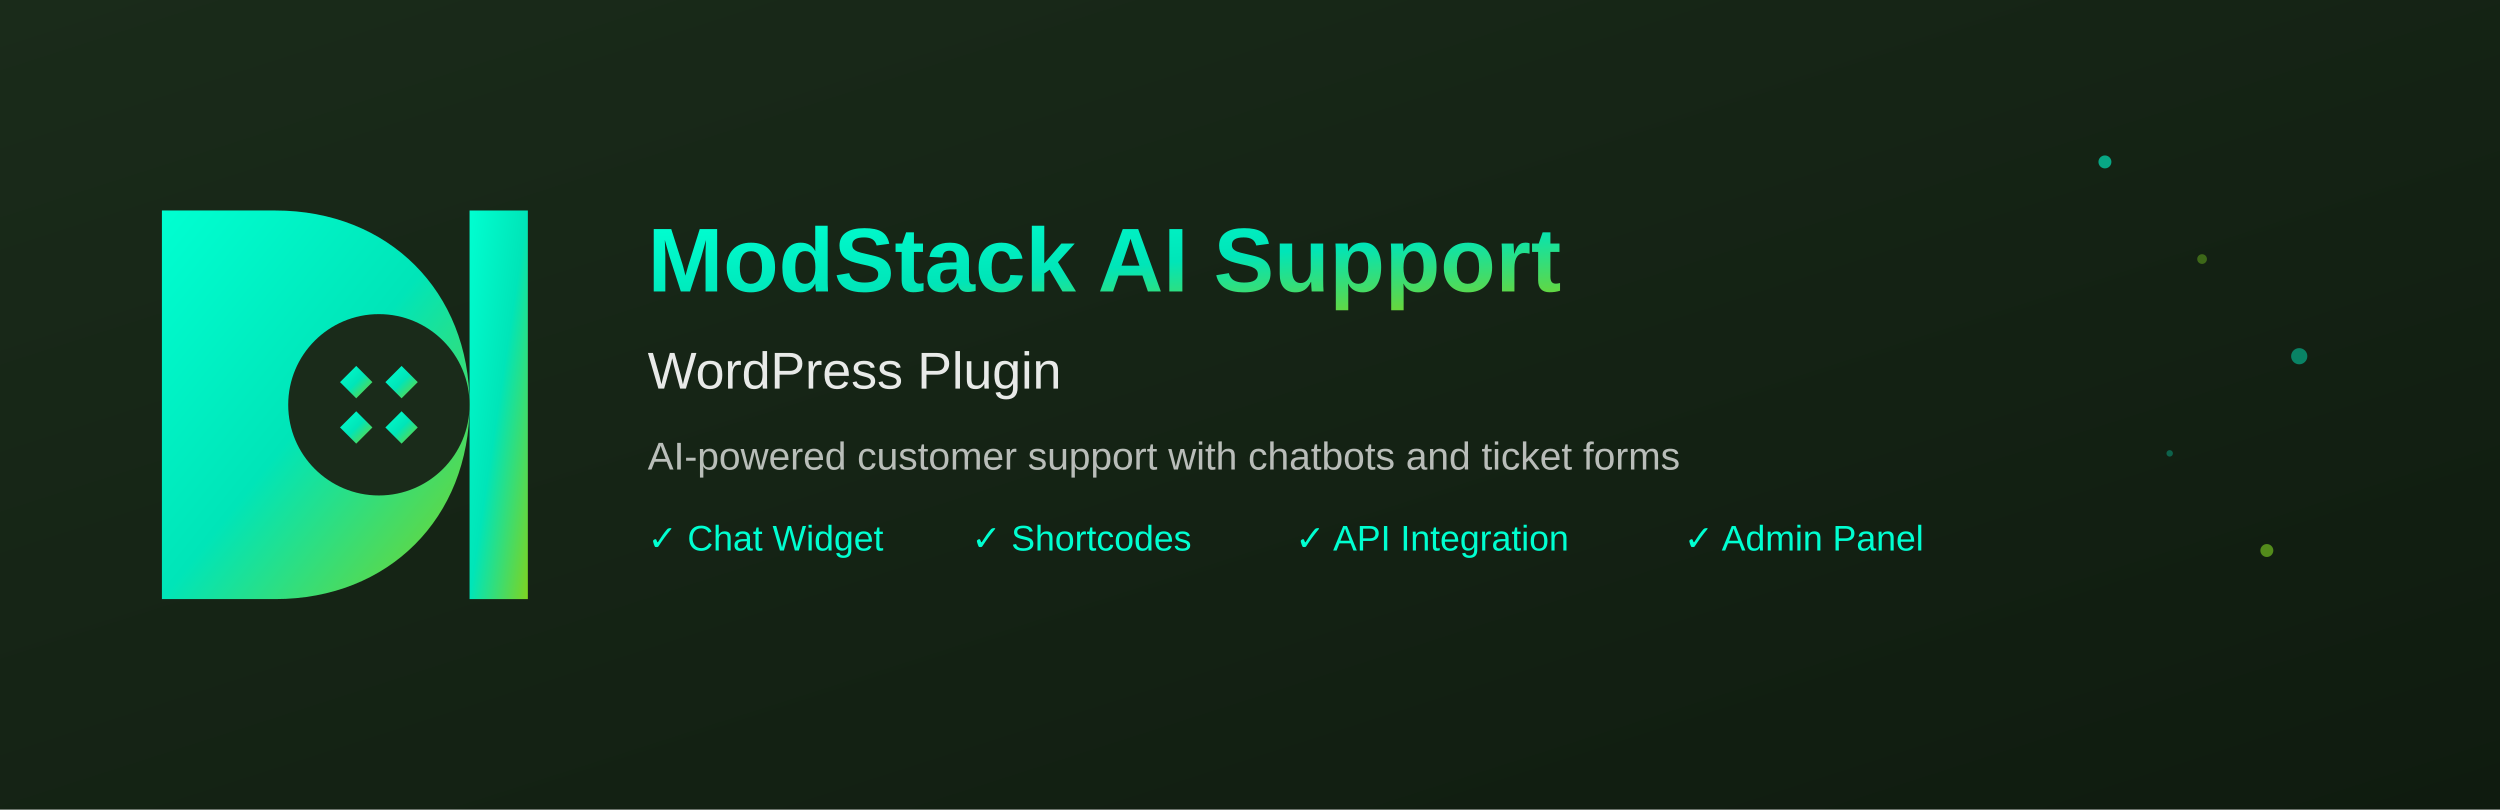
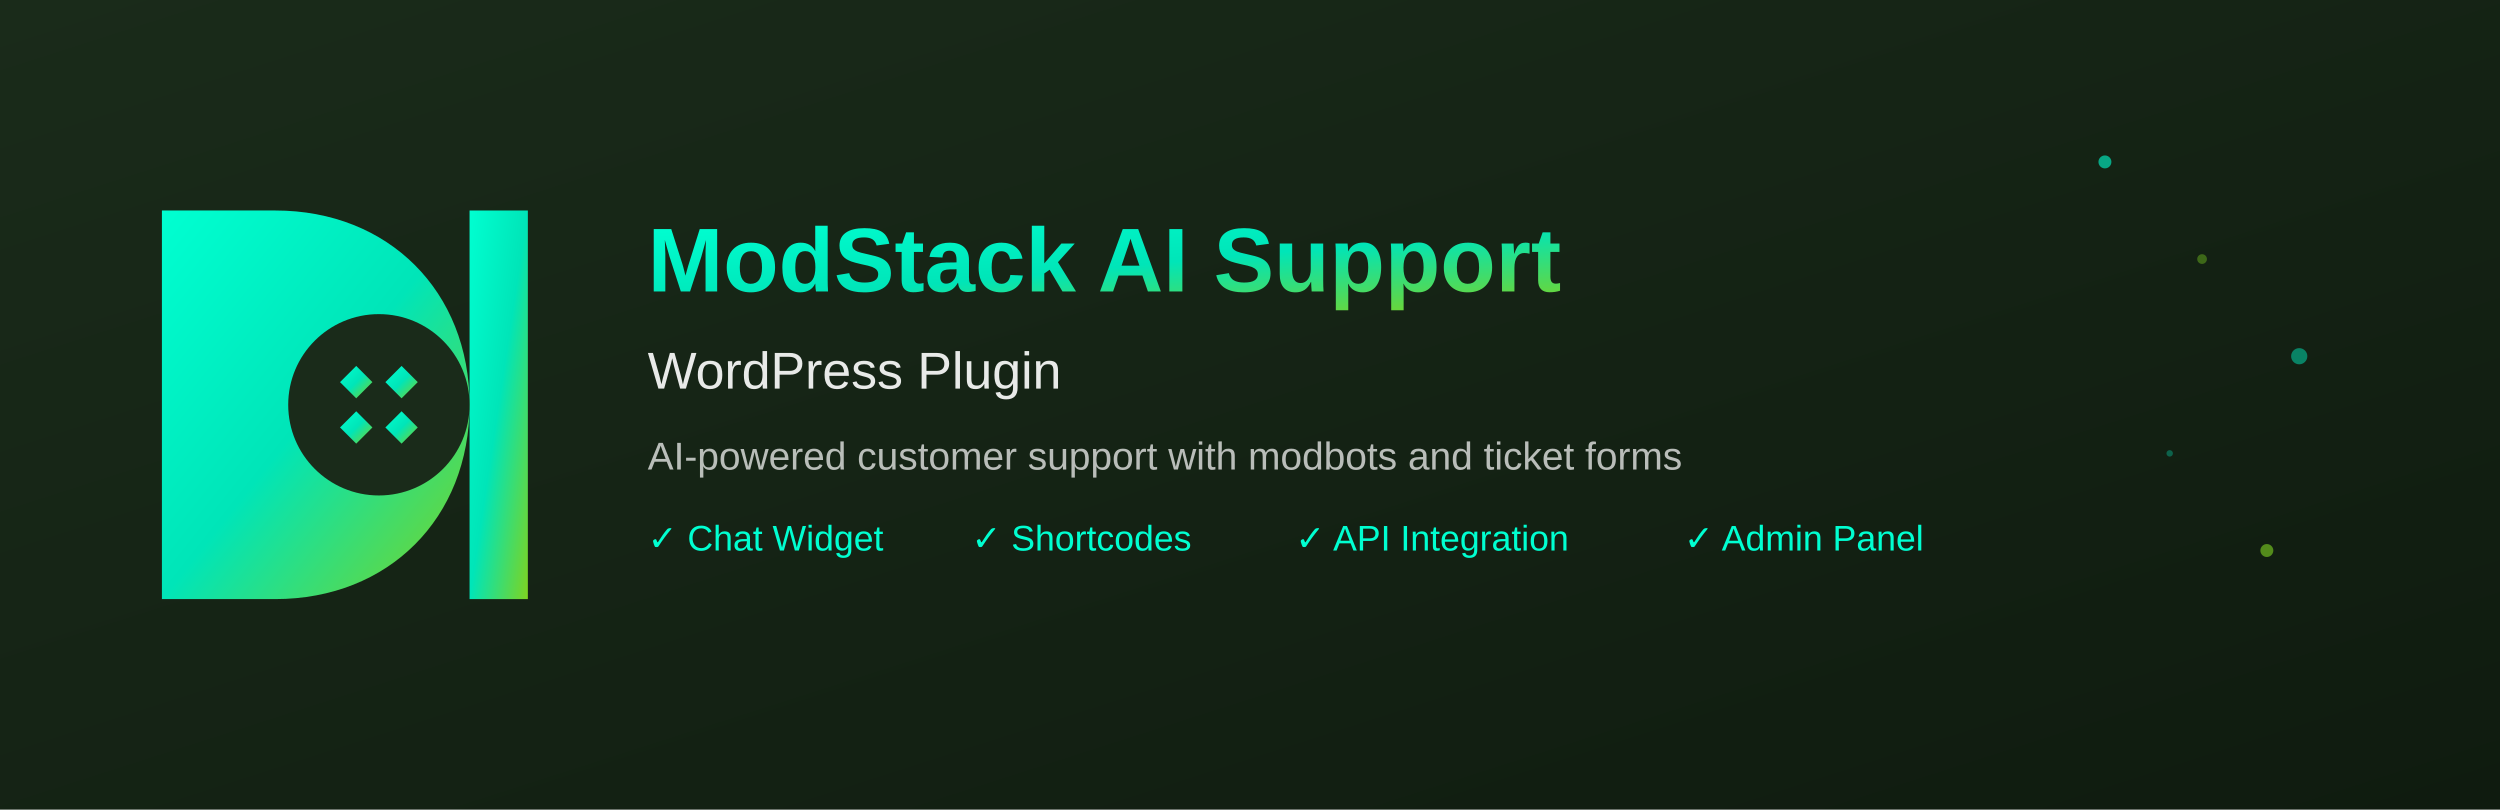
<svg xmlns="http://www.w3.org/2000/svg" width="772" height="250" viewBox="0 0 772 250" fill="none">
  <defs>
    <linearGradient id="bgGradient" x1="0%" y1="0%" x2="100%" y2="100%">
      <stop offset="0%" style="stop-color:#1A2B1A;stop-opacity:1" />
      <stop offset="100%" style="stop-color:#0F1B0F;stop-opacity:1" />
    </linearGradient>
    <linearGradient id="logoGradient" x1="0%" y1="0%" x2="100%" y2="100%">
      <stop offset="0%" style="stop-color:#00FFD1;stop-opacity:1" />
      <stop offset="50%" style="stop-color:#00E5B8;stop-opacity:1" />
      <stop offset="100%" style="stop-color:#7ED321;stop-opacity:1" />
    </linearGradient>
  </defs>
  <rect width="772" height="250" fill="url(#bgGradient)" />
  <g transform="translate(50, 50)">
    <path d="M0 15 L0 135 L35 135 C70 135 95 110 95 75 C95 40 70 15 35 15 L0 15 Z" fill="url(#logoGradient)" stroke="none" />
    <rect x="95" y="15" width="18" height="120" fill="url(#logoGradient)" />
    <ellipse cx="67" cy="75" rx="28" ry="28" fill="#1A2B1A" />
    <g transform="translate(67,75)">
      <path d="M-12 -7 L-7 -12 L-2 -7 L-7 -2 Z" fill="url(#logoGradient)" />
      <path d="M-12 7 L-7 2 L-2 7 L-7 12 Z" fill="url(#logoGradient)" />
      <path d="M2 -7 L7 -12 L12 -7 L7 -2 Z" fill="url(#logoGradient)" />
      <path d="M2 7 L7 2 L12 7 L7 12 Z" fill="url(#logoGradient)" />
    </g>
  </g>
  <text x="200" y="90" font-family="Arial, sans-serif" font-size="28" font-weight="bold" fill="url(#logoGradient)">ModStack AI Support</text>
  <text x="200" y="120" font-family="Arial, sans-serif" font-size="16" fill="#FFFFFF" opacity="0.9">WordPress Plugin</text>
-   <text x="200" y="145" font-family="Arial, sans-serif" font-size="12" fill="#FFFFFF" opacity="0.7">AI-powered customer support with chatbots and ticket forms</text>
+   <text x="200" y="145" font-family="Arial, sans-serif" font-size="12" fill="#FFFFFF" opacity="0.7">AI-powered customer support with modbots and ticket forms</text>
  <g transform="translate(200, 170)">
    <text x="0" y="0" font-family="Arial, sans-serif" font-size="11" fill="#00FFD1">✓ Chat Widget</text>
    <text x="100" y="0" font-family="Arial, sans-serif" font-size="11" fill="#00FFD1">✓ Shortcodes</text>
    <text x="200" y="0" font-family="Arial, sans-serif" font-size="11" fill="#00FFD1">✓ API Integration</text>
    <text x="320" y="0" font-family="Arial, sans-serif" font-size="11" fill="#00FFD1">✓ Admin Panel</text>
  </g>
  <circle cx="650" cy="50" r="2" fill="#00FFD1" opacity="0.6" />
  <circle cx="680" cy="80" r="1.5" fill="#7ED321" opacity="0.4" />
  <circle cx="710" cy="110" r="2.5" fill="#00E5B8" opacity="0.5" />
  <circle cx="670" cy="140" r="1" fill="#00FFD1" opacity="0.3" />
  <circle cx="700" cy="170" r="2" fill="#7ED321" opacity="0.6" />
</svg>
